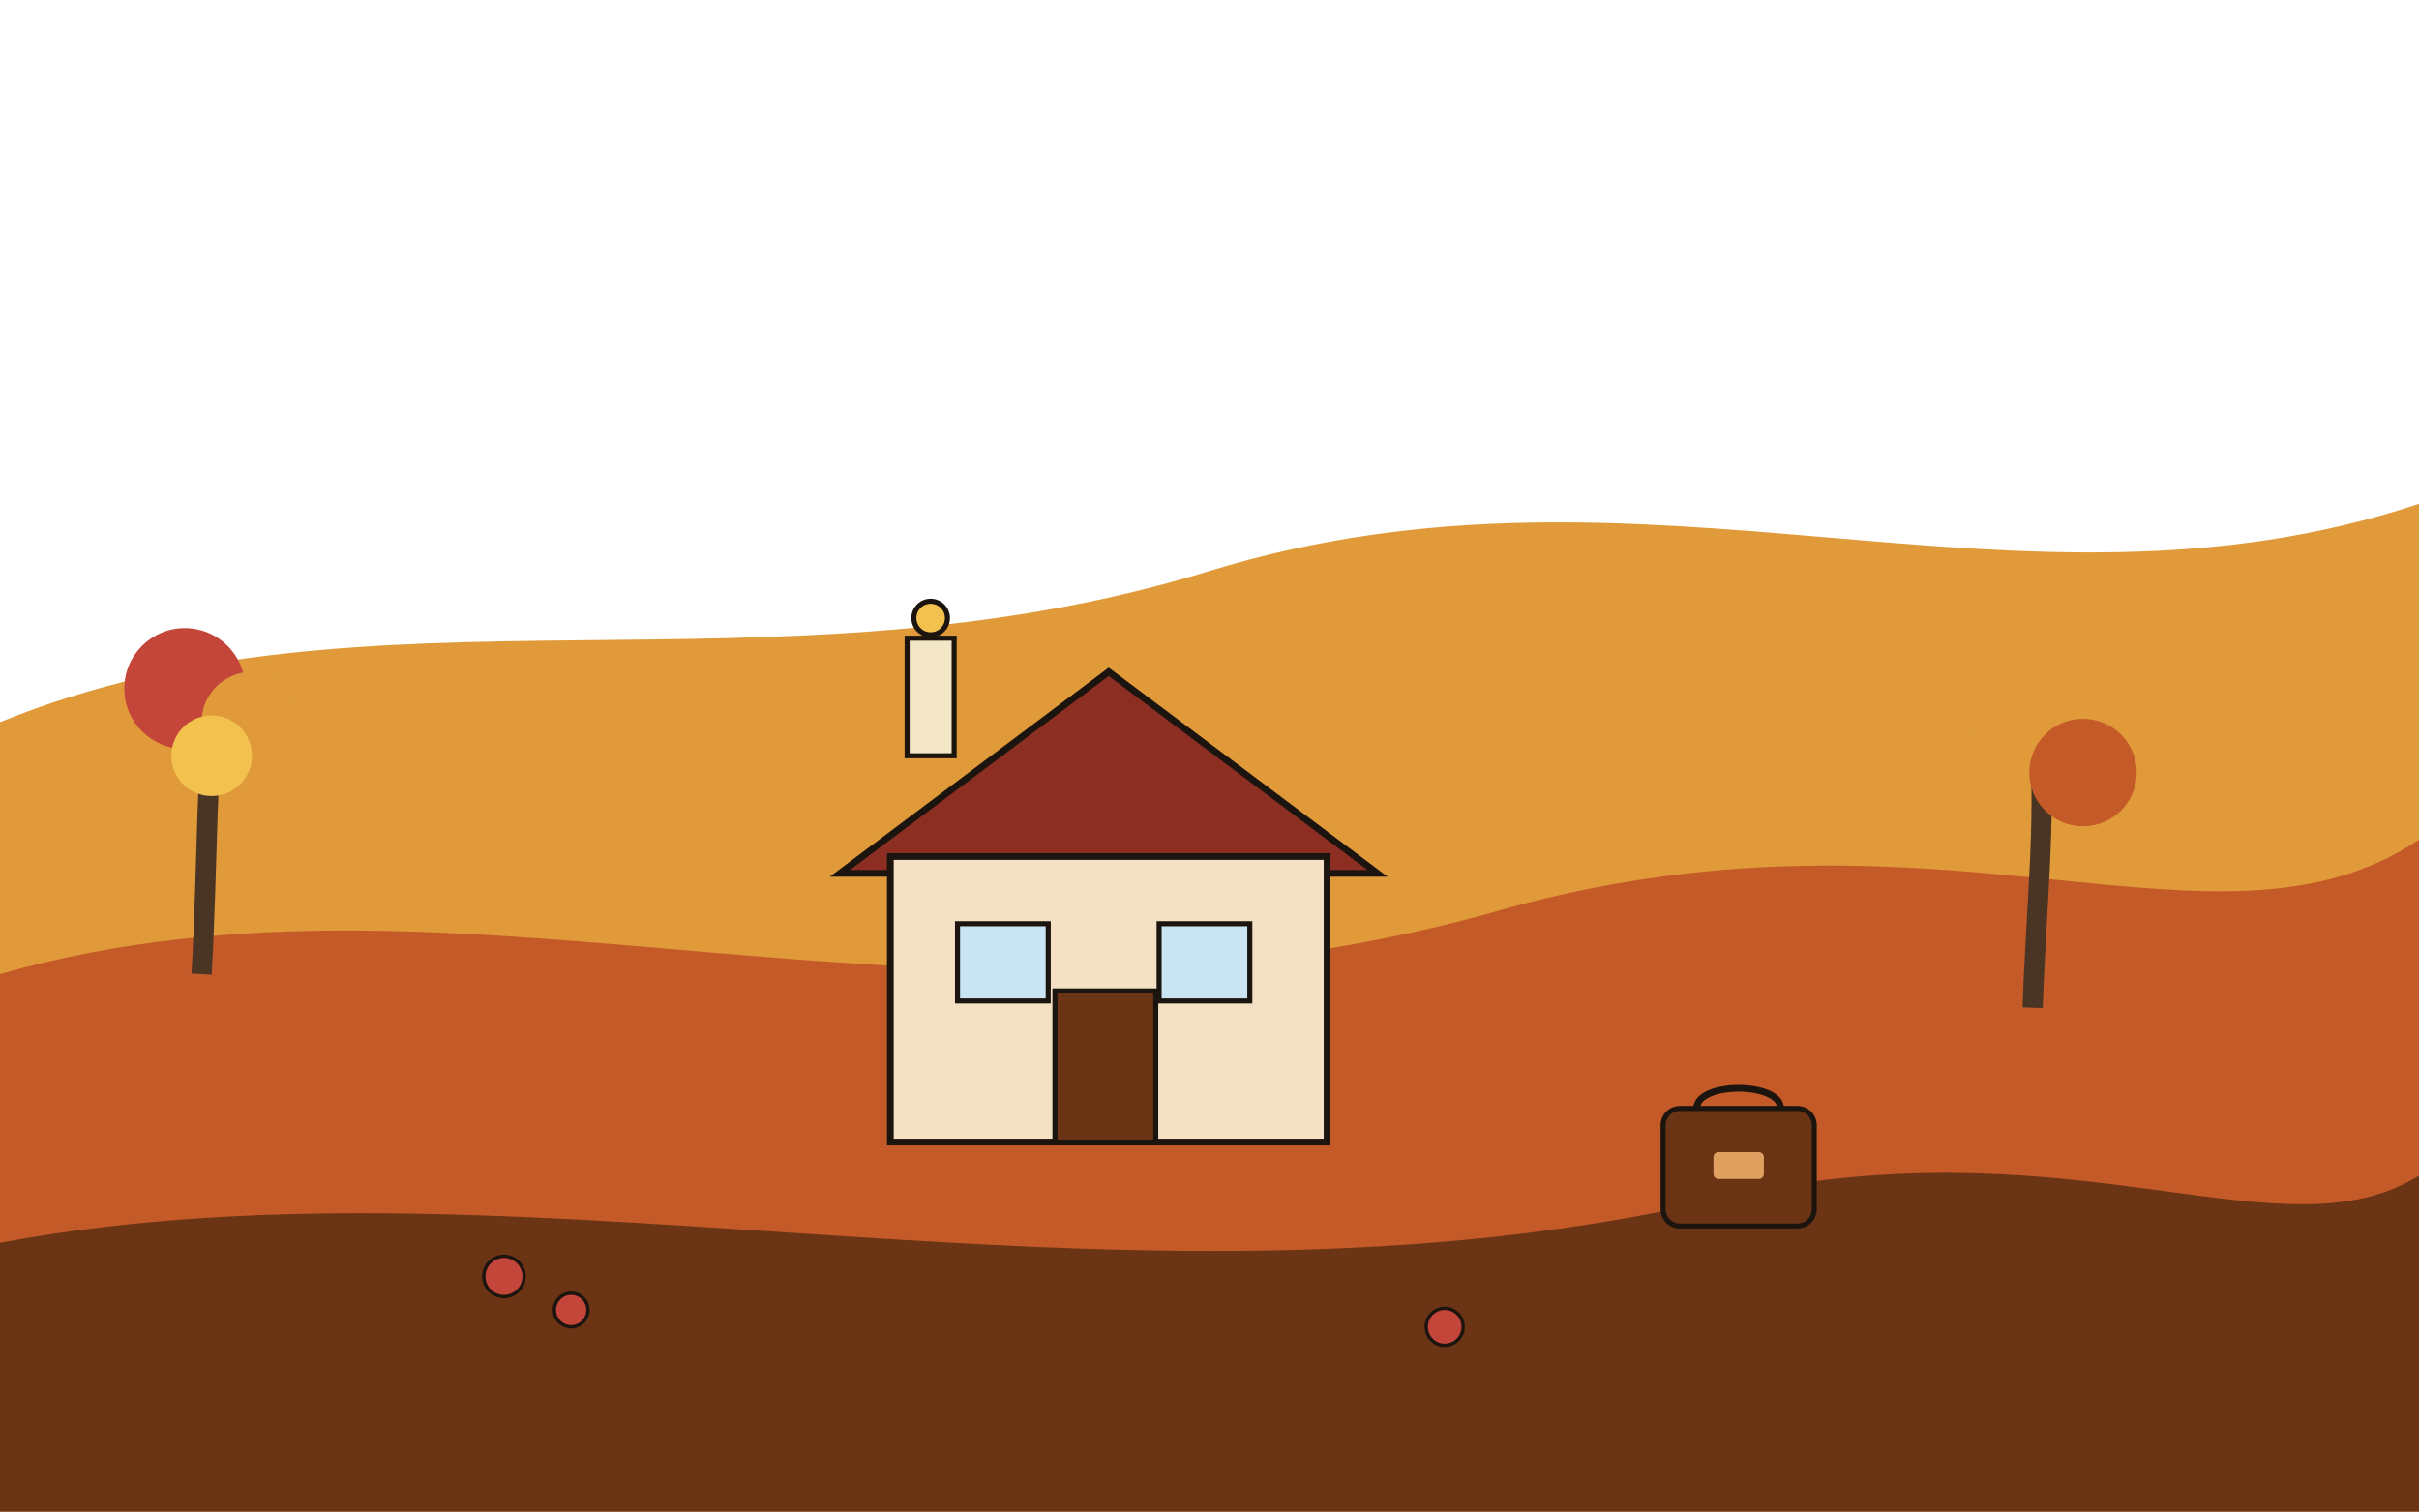
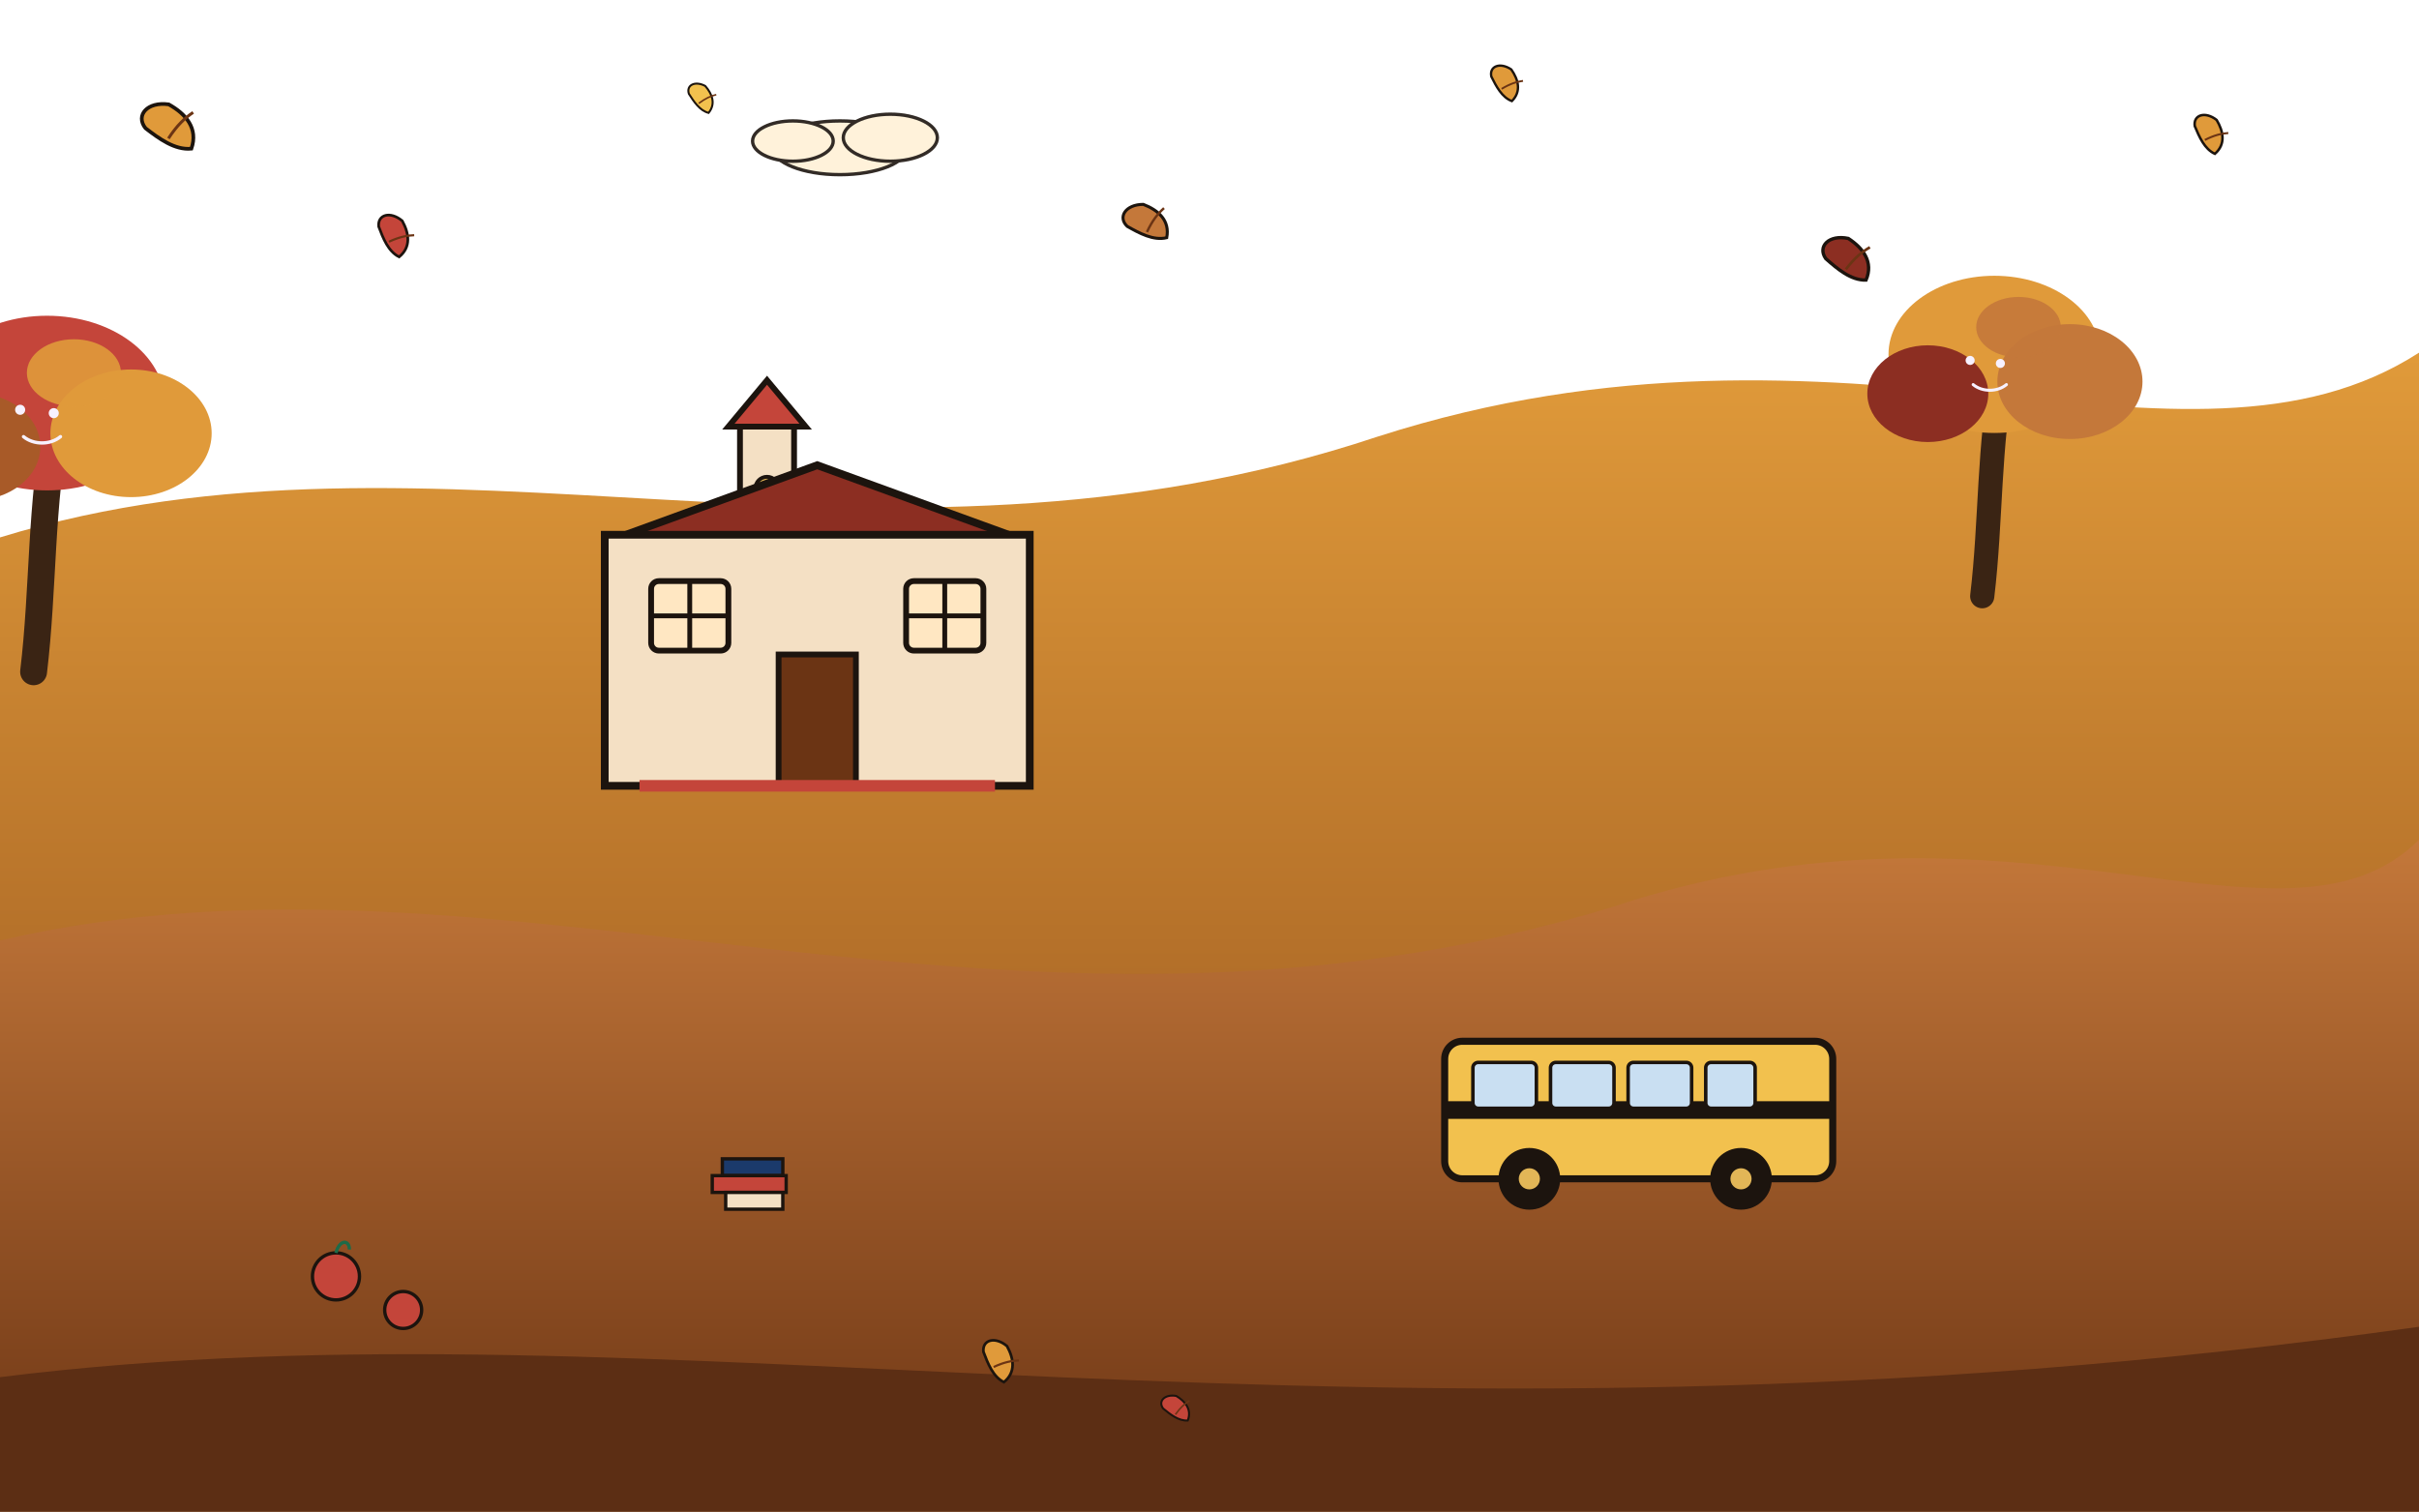
<svg xmlns="http://www.w3.org/2000/svg" viewBox="0 0 1440 900" fill="none" id="scene-site">
-   <path d="M0 430C220 340 460 420 720 340C980 260 1200 380 1440 300V900H0Z" fill="#E09A3A" />
-   <path d="M0 580C280 500 560 640 900 540C1160 470 1320 580 1440 500V900H0Z" fill="#C45A28" />
-   <path d="M0 740C320 680 680 800 1040 710C1240 670 1360 750 1440 700V900H0Z" fill="#6B3414" />
-   <g id="fall-trees">
-     <g transform="translate(80 360)">
-       <path d="M40 220c4-70 2-120 10-180" stroke="#4A3424" stroke-width="12" />
-       <circle cx="30" cy="50" r="36" fill="#C4453A" />
-       <circle cx="70" cy="70" r="30" fill="#E09A3A" />
-       <circle cx="46" cy="90" r="24" fill="#F2C14E" />
+   <defs>
+     <linearGradient id="back" x1="0" y1="0" x2="0" y2="1">
+       <stop offset="0" stop-color="#E09A3A" />
+       <stop offset="1" stop-color="#8C4A1A" />
+     </linearGradient>
+     <linearGradient id="mid" x1="0" y1="0" x2="0" y2="1">
+       <stop offset="0" stop-color="#C4783A" />
+       <stop offset="1" stop-color="#6B3414" />
+     </linearGradient>
+   </defs>
+   <g id="falling-leaves">
+     <g transform="translate(100 60) rotate(-12) scale(1.1)">
+       <path fill="#E09A3A" stroke="#1C140E" stroke-width="2" d="M0 2c8 7 13 16 7 26-9-1-16-9-22-16-4-8 4-14 15-10z" />
+       <path d="M-4 20c6-6 11-9 16-11" stroke="#6B3414" stroke-width="1.6" fill="none" />
    </g>
-     <g transform="translate(1180 400)">
-       <path d="M30 200c2-60 8-110 4-160" stroke="#4A3424" stroke-width="12" />
-       <circle cx="20" cy="40" r="28" fill="#E09A3A" />
-       <circle cx="60" cy="60" r="32" fill="#C45A28" />
+     <g transform="translate(240 130) rotate(20) scale(0.8)">
+       <path fill="#C4453A" stroke="#1C140E" stroke-width="2" d="M0 2c8 7 13 16 7 26-9-1-16-9-22-16-4-8 4-14 15-10z" />
+       <path d="M-4 20c6-6 11-9 16-11" stroke="#6B3414" stroke-width="1.6" fill="none" />
+     </g>
+     <g transform="translate(420 50) rotate(8) scale(0.6)">
+       <path fill="#F2C14E" stroke="#1C140E" stroke-width="2" d="M0 2c8 7 13 16 7 26-9-1-16-9-22-16-4-8 4-14 15-10z" />
+       <path d="M-4 20c6-6 11-9 16-11" stroke="#6B3414" stroke-width="1.6" fill="none" />
+     </g>
+     <g transform="translate(680 120) rotate(-20) scale(0.9)">
+       <path fill="#C4783A" stroke="#1C140E" stroke-width="2" d="M0 2c8 7 13 16 7 26-9-1-16-9-22-16-4-8 4-14 15-10z" />
+       <path d="M-4 20c6-6 11-9 16-11" stroke="#6B3414" stroke-width="1.6" fill="none" />
+     </g>
+     <g transform="translate(900 40) rotate(14) scale(0.7)">
+       <path fill="#E09A3A" stroke="#1C140E" stroke-width="2" d="M0 2c8 7 13 16 7 26-9-1-16-9-22-16-4-8 4-14 15-10z" />
+       <path d="M-4 20c6-6 11-9 16-11" stroke="#6B3414" stroke-width="1.6" fill="none" />
+     </g>
+     <g transform="translate(1100 140) rotate(-8) scale(1)">
+       <path fill="#8C2E22" stroke="#1C140E" stroke-width="2" d="M0 2c8 7 13 16 7 26-9-1-16-9-22-16-4-8 4-14 15-10z" />
+       <path d="M-4 20c6-6 11-9 16-11" stroke="#6B3414" stroke-width="1.6" fill="none" />
+     </g>
+     <g transform="translate(1320 70) rotate(18) scale(0.75)">
+       <path fill="#E09A3A" stroke="#1C140E" stroke-width="2" d="M0 2c8 7 13 16 7 26-9-1-16-9-22-16-4-8 4-14 15-10z" />
+       <path d="M-4 20c6-6 11-9 16-11" stroke="#6B3414" stroke-width="1.6" fill="none" />
    </g>
  </g>
-   <g id="schoolhouse" transform="translate(460 340)">
-     <rect x="80" y="40" width="28" height="70" fill="#F4E7C8" stroke="#1C140E" stroke-width="3" />
-     <circle cx="94" cy="28" r="10" fill="#F2C14E" stroke="#1C140E" stroke-width="3" />
-     <path d="M40 180L200 60L360 180Z" fill="#8C2E22" stroke="#1C140E" stroke-width="4" />
-     <rect x="70" y="170" width="260" height="170" fill="#F4E0C4" stroke="#1C140E" stroke-width="4" />
-     <rect x="110" y="210" width="54" height="46" fill="#C9E4F2" stroke="#1C140E" stroke-width="3" />
-     <rect x="230" y="210" width="54" height="46" fill="#C9E4F2" stroke="#1C140E" stroke-width="3" />
-     <rect x="168" y="250" width="60" height="90" fill="#6B3414" stroke="#1C140E" stroke-width="3" />
+   <g transform="translate(500 80)" fill="#FFF1D6" stroke="#1C140E" stroke-width="2" opacity="0.9">
+     <ellipse cx="0" cy="8" rx="40" ry="16" />
+     <ellipse cx="30" cy="2" rx="28" ry="14" />
+     <ellipse cx="-28" cy="4" rx="24" ry="12" />
  </g>
-   <g id="satchel" transform="translate(980 640)">
-     <rect x="10" y="20" width="90" height="70" rx="10" fill="#6B3414" stroke="#1C140E" stroke-width="3" />
-     <path d="M30 20c0-16 50-16 50 0" stroke="#1C140E" stroke-width="4" fill="none" />
-     <rect x="40" y="46" width="30" height="16" rx="3" fill="#E0A060" />
+   <path d="M0 320C260 240 520 360 820 260C1100 170 1300 300 1440 210V900H0Z" fill="url(#back)" />
+   <g id="autumn-tree" transform="translate(20 250) scale(1)">
+     <path d="M0 150c6-50 4-100 14-150" stroke="#3A2414" stroke-width="16" stroke-linecap="round" />
+     <ellipse cx="8" cy="-10" rx="70" ry="52" fill="#C4453A" />
+     <ellipse cx="58" cy="8" rx="48" ry="38" fill="#E09A3A" />
+     <ellipse cx="-36" cy="16" rx="40" ry="32" fill="#A85A28" />
+     <ellipse cx="24" cy="-28" rx="28" ry="20" fill="#E09A3A" opacity="0.9" />
+     <circle cx="-8" cy="-6" r="3" fill="#F7F1FF" />
+     <circle cx="12" cy="-4" r="3" fill="#F7F1FF" />
+     <path d="M-6 10c6 5 16 5 22 0" stroke="#F7F1FF" stroke-width="2" stroke-linecap="round" />
  </g>
-   <g id="fallen-apples" fill="#C4453A" stroke="#1C140E" stroke-width="2">
-     <circle cx="300" cy="760" r="12" />
-     <circle cx="340" cy="780" r="10" />
-     <circle cx="860" cy="790" r="11" />
+   <g id="schoolhouse" transform="translate(360 300) scale(1.15)">
+     <rect x="70" y="-40" width="28" height="50" fill="#F4E0C4" stroke="#1C140E" stroke-width="3" />
+     <path d="M64 -40h40l-20-24z" fill="#C4453A" stroke="#1C140E" stroke-width="3" />
+     <circle cx="84" cy="-8" r="6" fill="#E2B657" stroke="#1C140E" stroke-width="2" />
+     <path d="M0 20 L110 -20 L220 20 Z" fill="#8C2E22" stroke="#1C140E" stroke-width="4" />
+     <rect y="16" width="220" height="130" fill="#F4E0C4" stroke="#1C140E" stroke-width="4" />
+     <rect x="24" y="40" width="40" height="36" rx="4" fill="#FFE7C2" stroke="#1C140E" stroke-width="3" />
+     <path d="M44 40v36M24 58h40" stroke="#1C140E" stroke-width="2.5" />
+     <rect x="156" y="40" width="40" height="36" rx="4" fill="#FFE7C2" stroke="#1C140E" stroke-width="3" />
+     <path d="M176 40v36M156 58h40" stroke="#1C140E" stroke-width="2.5" />
+     <path d="M90 78h40v68h-40z" fill="#6B3414" stroke="#1C140E" stroke-width="3" />
+     <path d="M18 146h184" stroke="#C4453A" stroke-width="6" />
+   </g>
+   <g id="autumn-tree" transform="translate(1180 220) scale(0.9)">
+     <path d="M0 150c6-50 4-100 14-150" stroke="#3A2414" stroke-width="16" stroke-linecap="round" />
+     <ellipse cx="8" cy="-10" rx="70" ry="52" fill="#E09A3A" />
+     <ellipse cx="58" cy="8" rx="48" ry="38" fill="#C4783A" />
+     <ellipse cx="-36" cy="16" rx="40" ry="32" fill="#8C2E22" />
+     <ellipse cx="24" cy="-28" rx="28" ry="20" fill="#C4783A" opacity="0.9" />
+     <circle cx="-8" cy="-6" r="3" fill="#F7F1FF" />
+     <circle cx="12" cy="-4" r="3" fill="#F7F1FF" />
+     <path d="M-6 10c6 5 16 5 22 0" stroke="#F7F1FF" stroke-width="2" stroke-linecap="round" />
+   </g>
+   <path d="M0 560C300 490 600 650 960 540C1200 460 1360 580 1440 500V900H0Z" fill="url(#mid)" />
+   <g id="school-bus" transform="translate(860 620) scale(1.05 1.05)">
+     <rect width="220" height="78" rx="10" fill="#F2C14E" stroke="#1C140E" stroke-width="4" />
+     <rect y="34" width="220" height="10" fill="#1C140E" />
+     <rect x="16" y="12" width="36" height="26" rx="3" fill="#C9DFF2" stroke="#1C140E" stroke-width="2" />
+     <rect x="60" y="12" width="36" height="26" rx="3" fill="#C9DFF2" stroke="#1C140E" stroke-width="2" />
+     <rect x="104" y="12" width="36" height="26" rx="3" fill="#C9DFF2" stroke="#1C140E" stroke-width="2" />
+     <rect x="148" y="12" width="28" height="26" rx="3" fill="#C9DFF2" stroke="#1C140E" stroke-width="2" />
+     <circle cx="48" cy="78" r="16" fill="#1C140E" stroke="#1C140E" stroke-width="3" />
+     <circle cx="168" cy="78" r="16" fill="#1C140E" stroke="#1C140E" stroke-width="3" />
+     <circle cx="48" cy="78" r="6" fill="#E2B657" />
+     <circle cx="168" cy="78" r="6" fill="#E2B657" />
+   </g>
+   <g id="books">
+     <rect x="430" y="690" width="36" height="10" fill="#1B3A6B" stroke="#1C140E" stroke-width="2" />
+     <rect x="424" y="700" width="44" height="10" fill="#C4453A" stroke="#1C140E" stroke-width="2" />
+     <rect x="432" y="710" width="34" height="10" fill="#F4E0C4" stroke="#1C140E" stroke-width="2" />
+   </g>
+   <g id="apples">
+     <circle cx="200" cy="760" r="14" fill="#C4453A" stroke="#1C140E" stroke-width="2" />
+     <path d="M200 746c2-8 8-8 8-2" stroke="#1E6A48" stroke-width="2" />
+     <circle cx="240" cy="780" r="11" fill="#C4453A" stroke="#1C140E" stroke-width="2" />
+   </g>
+   <path d="M0 820C400 770 800 880 1440 790V900H0Z" fill="#5C2E14" />
+   <g transform="translate(600 800) rotate(20) scale(0.8)">
+     <path fill="#E09A3A" stroke="#1C140E" stroke-width="2" d="M0 2c8 7 13 16 7 26-9-1-16-9-22-16-4-8 4-14 15-10z" />
+     <path d="M-4 20c6-6 11-9 16-11" stroke="#6B3414" stroke-width="1.6" fill="none" />
+   </g>
+   <g transform="translate(700 830) rotate(-10) scale(0.6)">
+     <path fill="#C4453A" stroke="#1C140E" stroke-width="2" d="M0 2c8 7 13 16 7 26-9-1-16-9-22-16-4-8 4-14 15-10z" />
+     <path d="M-4 20c6-6 11-9 16-11" stroke="#6B3414" stroke-width="1.6" fill="none" />
  </g>
</svg>
